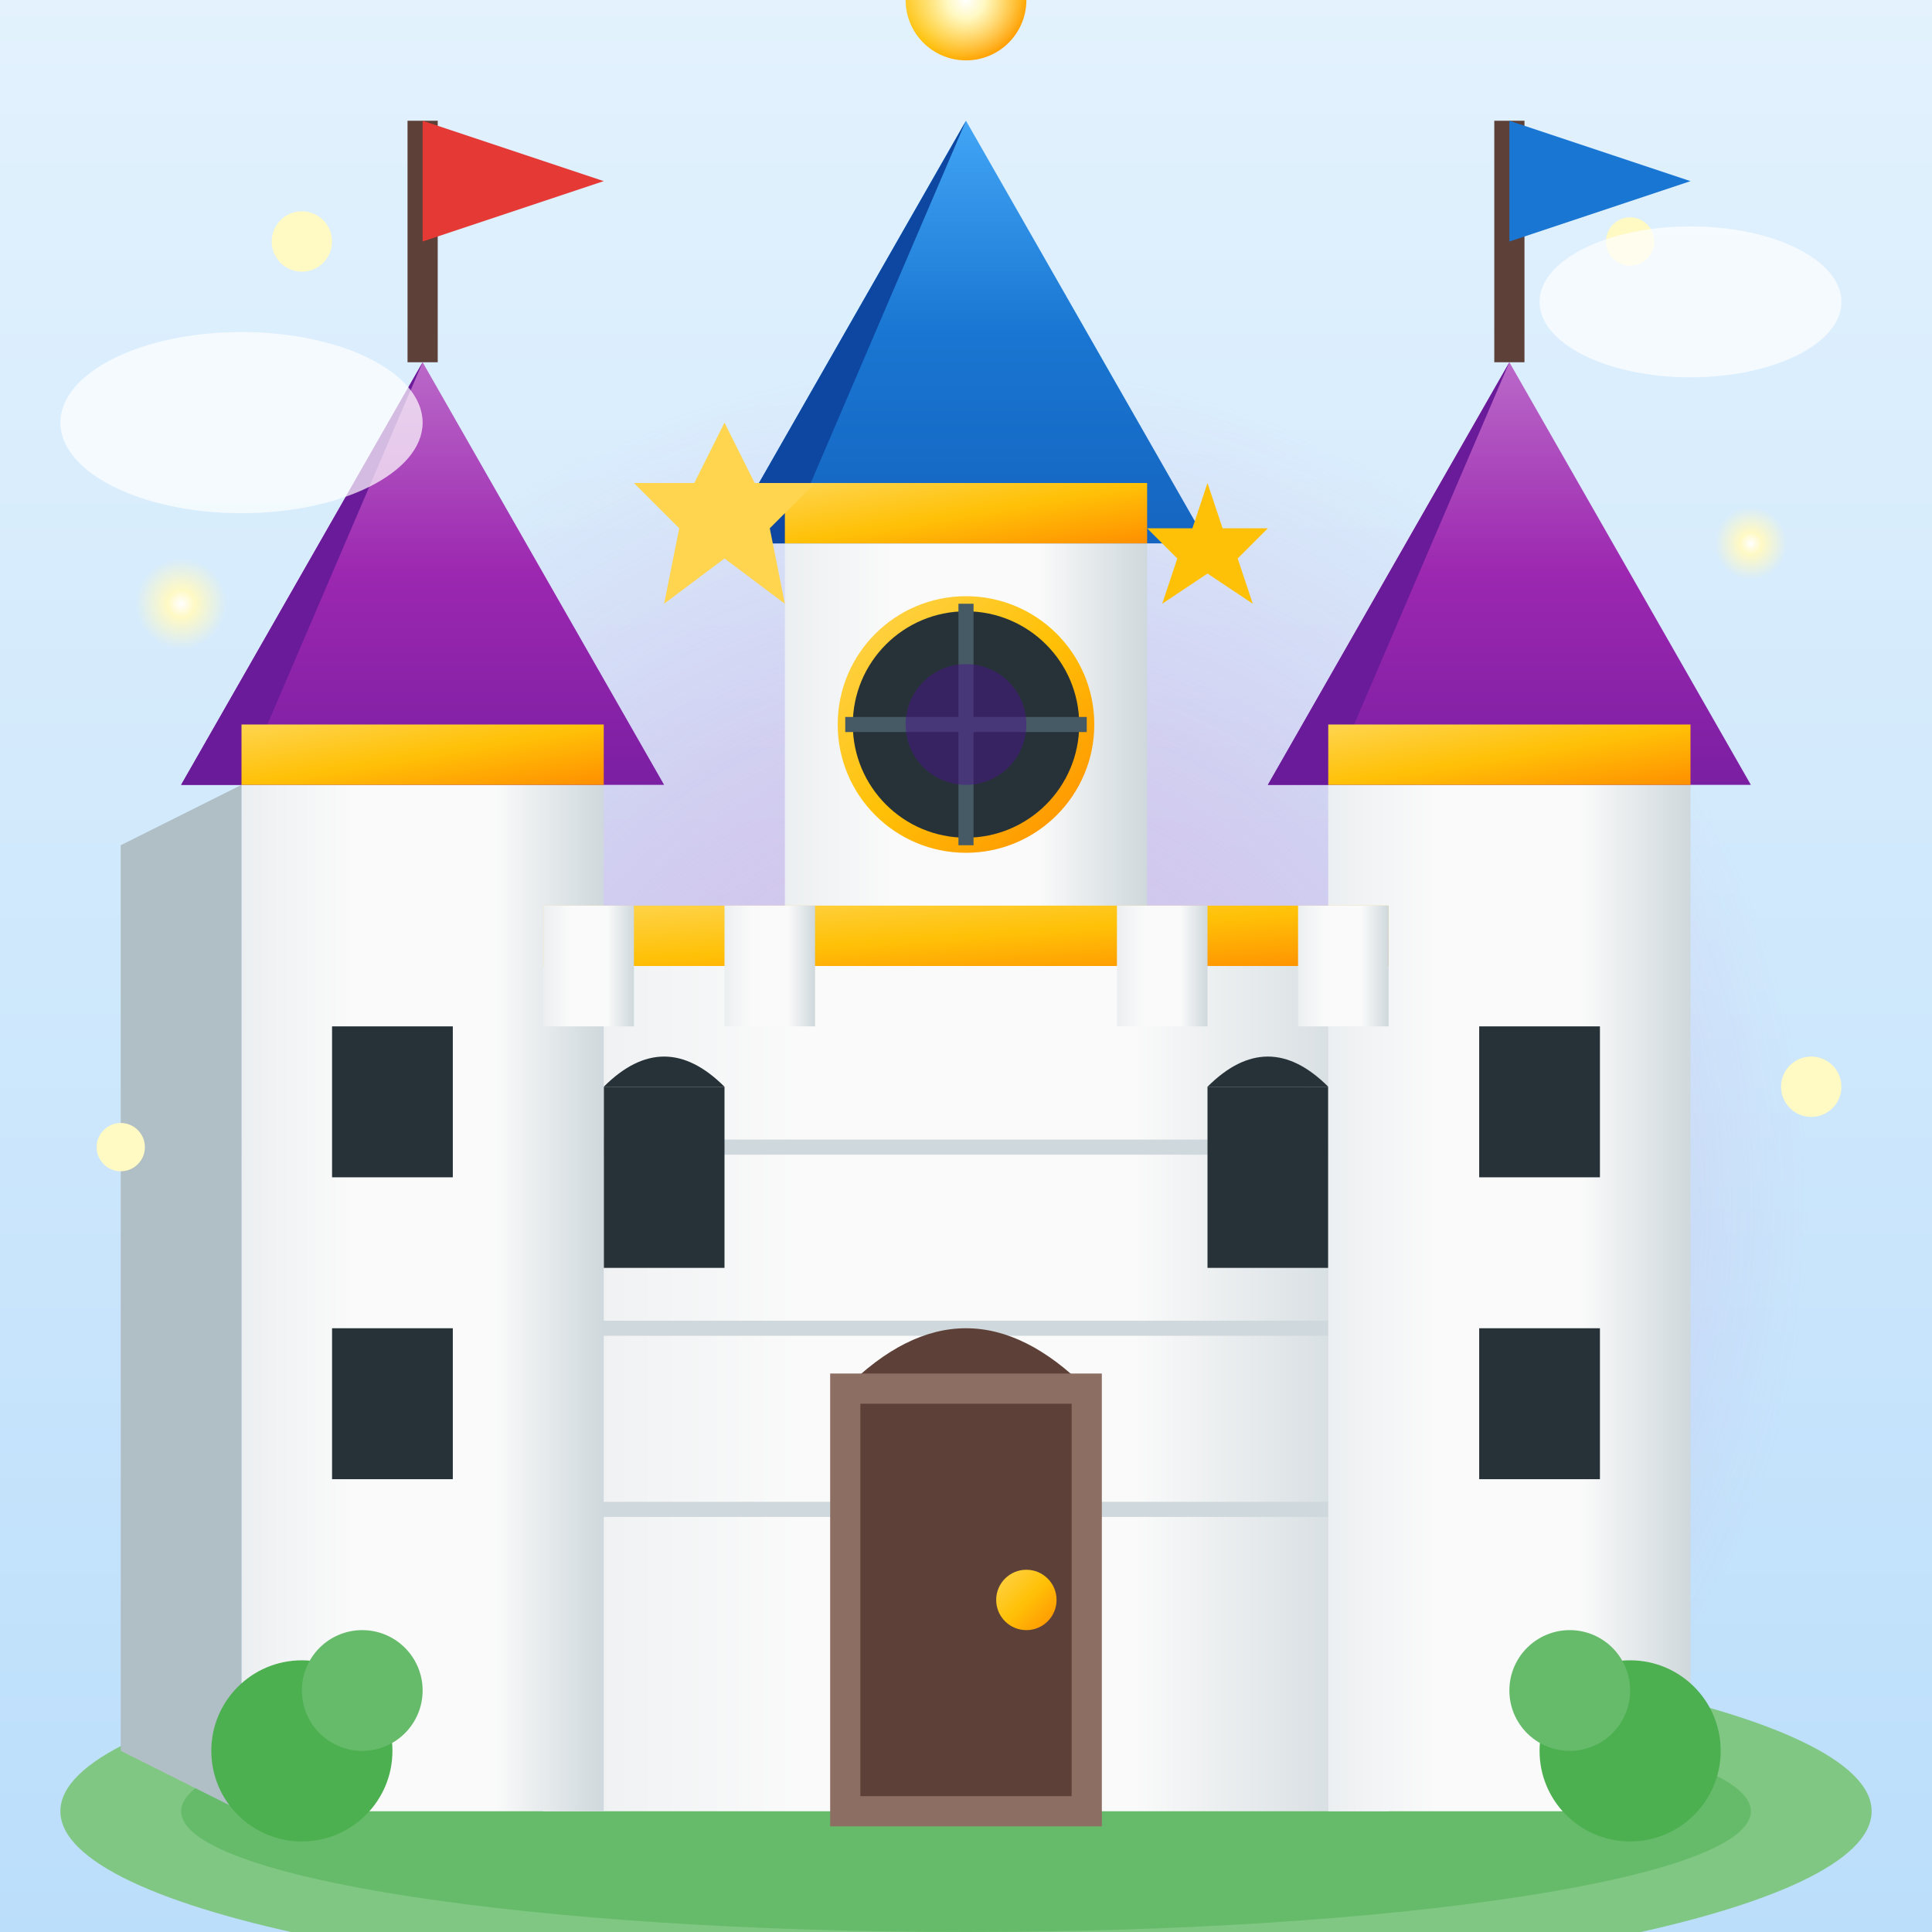
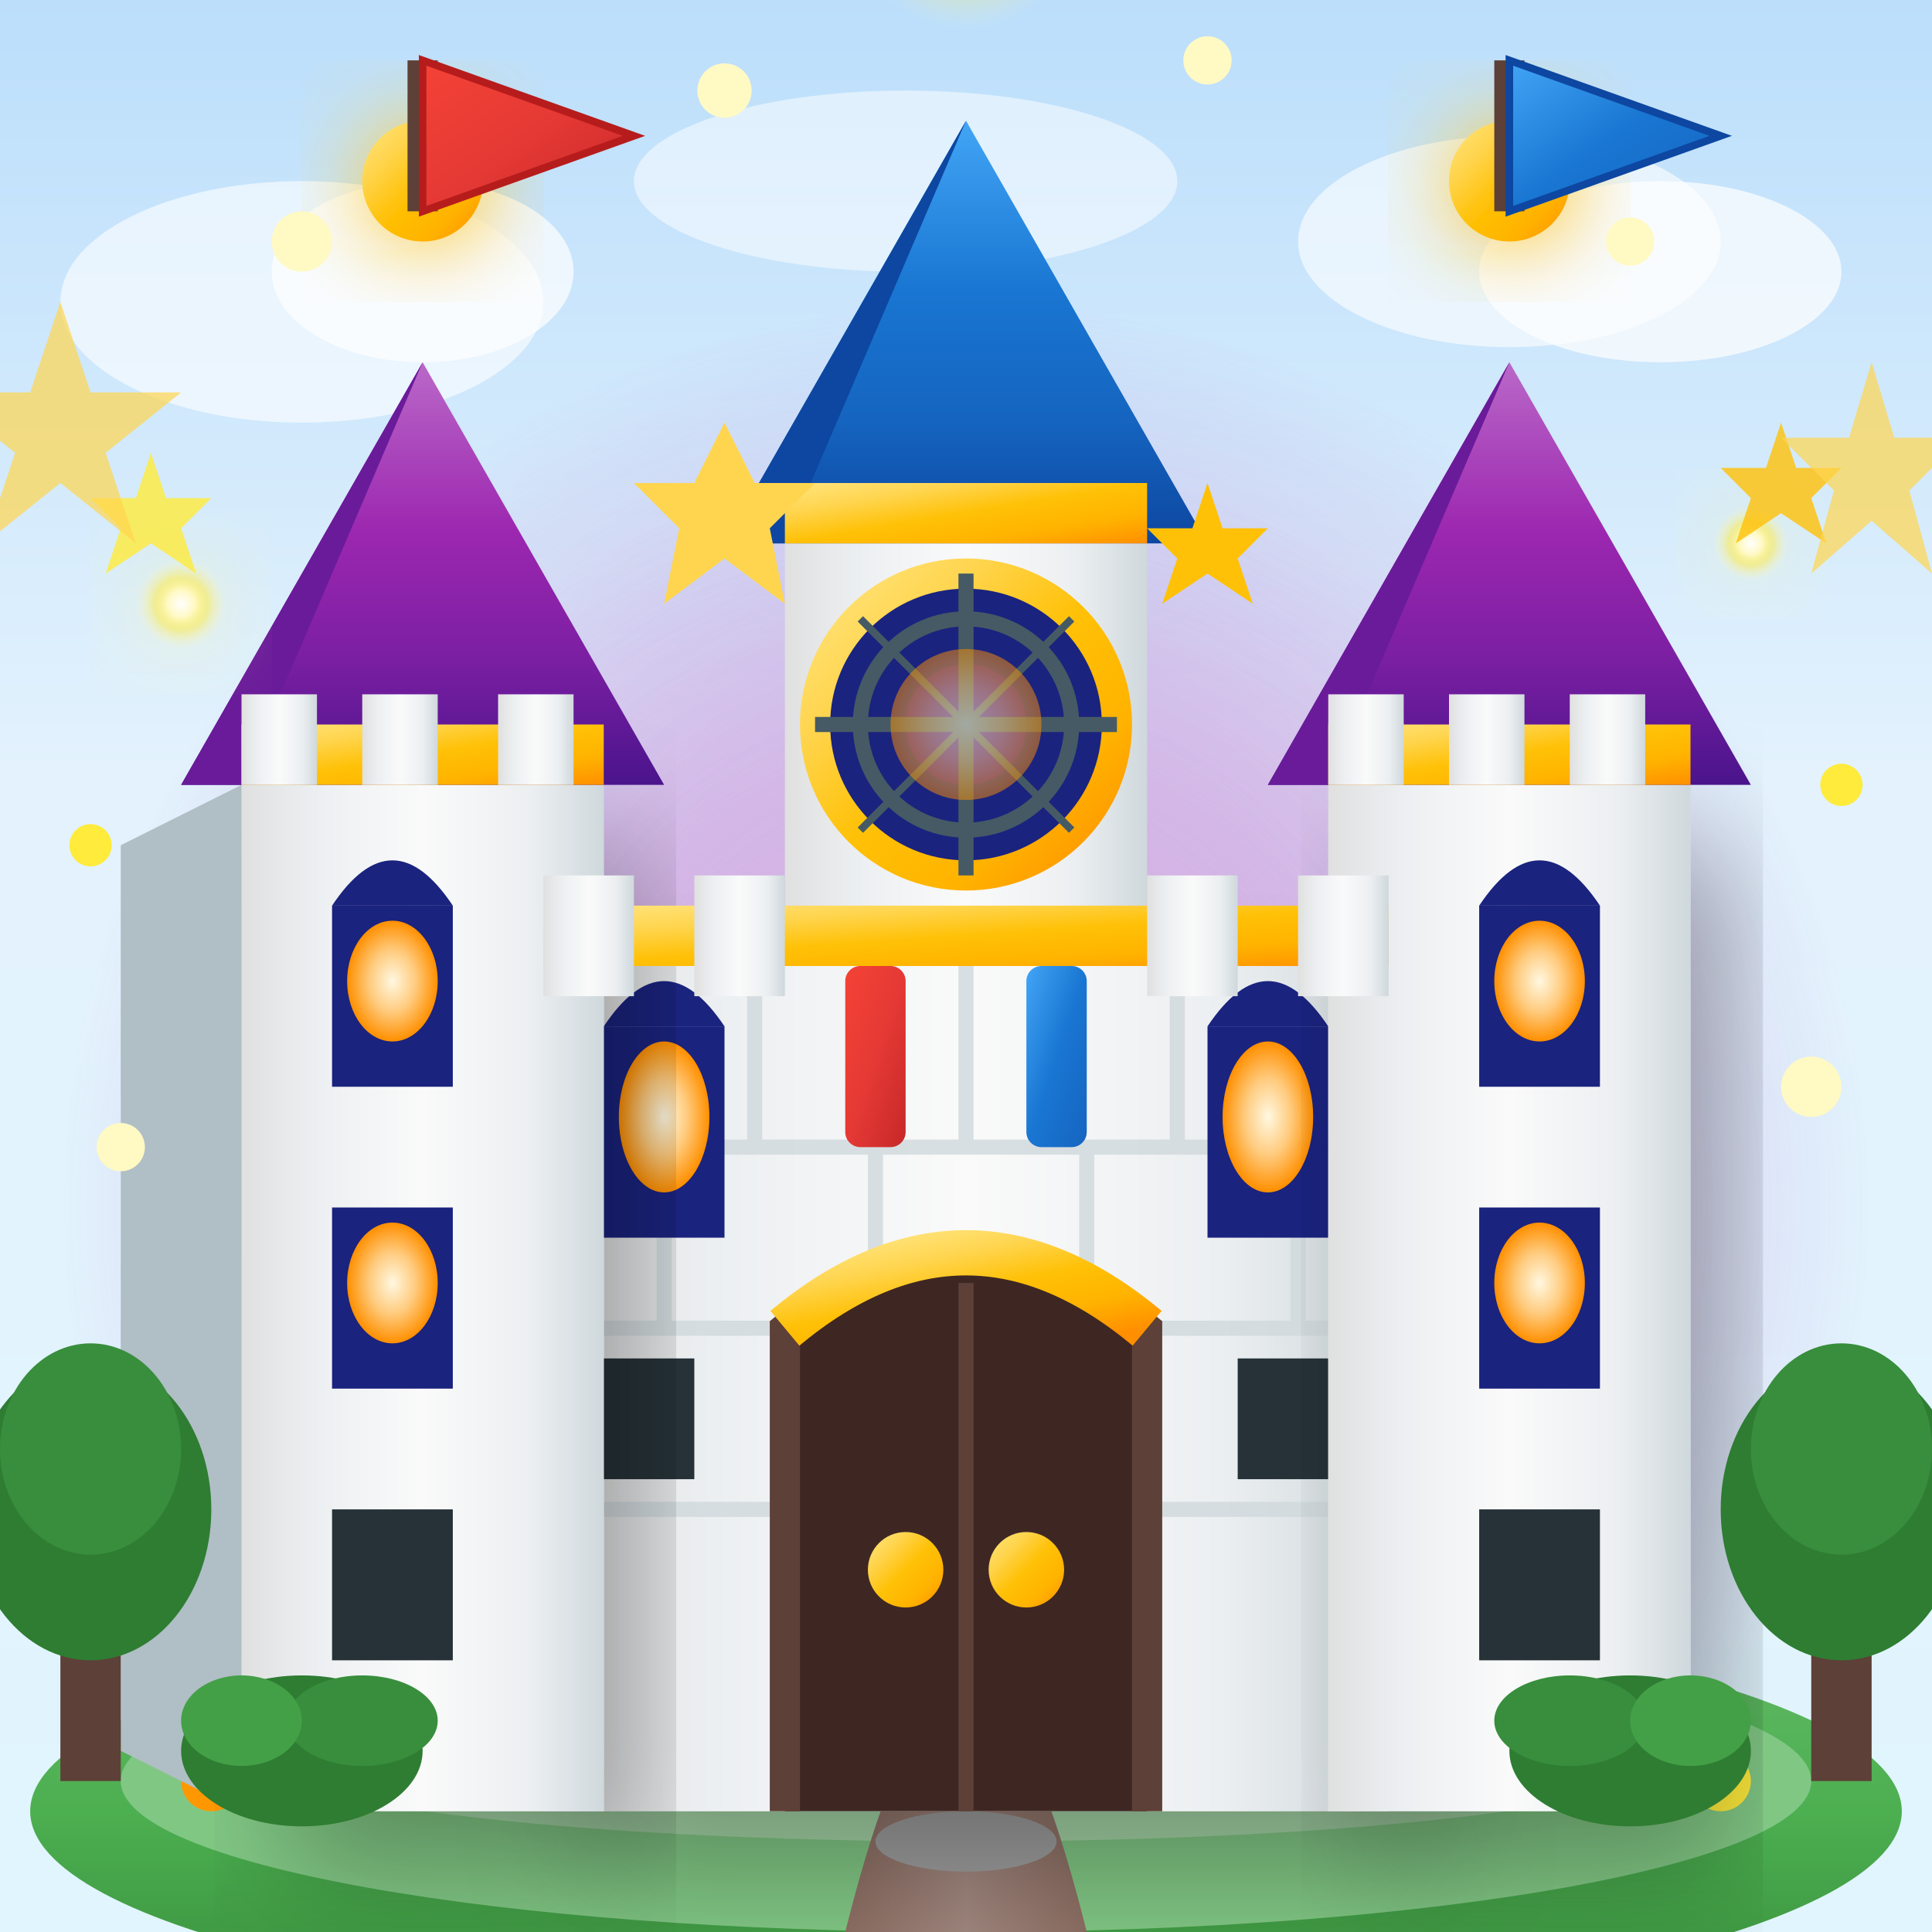
- <svg xmlns="http://www.w3.org/2000/svg" viewBox="0 0 64 64" width="64" height="64">
+ <svg xmlns="http://www.w3.org/2000/svg" viewBox="0 0 128 128" width="128" height="128">
  <defs>
    <linearGradient id="wonderWall" x1="0%" y1="0%" x2="100%" y2="0%">
-       <stop offset="0%" style="stop-color:#ECEFF1" />
-       <stop offset="30%" style="stop-color:#FAFAFA" />
-       <stop offset="70%" style="stop-color:#FAFAFA" />
+       <stop offset="0%" style="stop-color:#E0E0E0" />
+       <stop offset="20%" style="stop-color:#ECEFF1" />
+       <stop offset="50%" style="stop-color:#FAFAFA" />
+       <stop offset="80%" style="stop-color:#ECEFF1" />
      <stop offset="100%" style="stop-color:#CFD8DC" />
    </linearGradient>
    <linearGradient id="wonderRoof" x1="0%" y1="100%" x2="0%" y2="0%">
-       <stop offset="0%" style="stop-color:#1565C0" />
+       <stop offset="0%" style="stop-color:#0D47A1" />
+       <stop offset="30%" style="stop-color:#1565C0" />
+       <stop offset="60%" style="stop-color:#1976D2" />
+       <stop offset="100%" style="stop-color:#42A5F5" />
+     </linearGradient>
+     <linearGradient id="towerRoof" x1="0%" y1="100%" x2="0%" y2="0%">
+       <stop offset="0%" style="stop-color:#4A148C" />
+       <stop offset="30%" style="stop-color:#7B1FA2" />
+       <stop offset="60%" style="stop-color:#9C27B0" />
+       <stop offset="100%" style="stop-color:#BA68C8" />
+     </linearGradient>
+     <linearGradient id="goldTrim" x1="0%" y1="0%" x2="100%" y2="100%">
+       <stop offset="0%" style="stop-color:#FFE57F" />
+       <stop offset="25%" style="stop-color:#FFD54F" />
+       <stop offset="50%" style="stop-color:#FFC107" />
+       <stop offset="75%" style="stop-color:#FFB300" />
+       <stop offset="100%" style="stop-color:#FF8F00" />
+     </linearGradient>
+     <linearGradient id="redBanner" x1="0%" y1="0%" x2="100%" y2="100%">
+       <stop offset="0%" style="stop-color:#F44336" />
+       <stop offset="50%" style="stop-color:#E53935" />
+       <stop offset="100%" style="stop-color:#C62828" />
+     </linearGradient>
+     <linearGradient id="blueBanner" x1="0%" y1="0%" x2="100%" y2="100%">
+       <stop offset="0%" style="stop-color:#42A5F5" />
      <stop offset="50%" style="stop-color:#1976D2" />
-       <stop offset="100%" style="stop-color:#42A5F5" />
-     </linearGradient>
-     <linearGradient id="towerRoof" x1="0%" y1="100%" x2="0%" y2="0%">
-       <stop offset="0%" style="stop-color:#7B1FA2" />
-       <stop offset="50%" style="stop-color:#9C27B0" />
-       <stop offset="100%" style="stop-color:#BA68C8" />
-     </linearGradient>
-     <linearGradient id="goldTrim" x1="0%" y1="0%" x2="100%" y2="100%">
-       <stop offset="0%" style="stop-color:#FFD54F" />
-       <stop offset="50%" style="stop-color:#FFC107" />
-       <stop offset="100%" style="stop-color:#FF8F00" />
+       <stop offset="100%" style="stop-color:#1565C0" />
    </linearGradient>
    <radialGradient id="magicGlow" cx="50%" cy="50%" r="50%">
-       <stop offset="0%" style="stop-color:#E1BEE7" stop-opacity="0.8" />
-       <stop offset="60%" style="stop-color:#CE93D8" stop-opacity="0.3" />
-       <stop offset="100%" style="stop-color:#CE93D8" stop-opacity="0" />
+       <stop offset="0%" style="stop-color:#E1BEE7" stop-opacity="0.9" />
+       <stop offset="40%" style="stop-color:#CE93D8" stop-opacity="0.5" />
+       <stop offset="70%" style="stop-color:#BA68C8" stop-opacity="0.2" />
+       <stop offset="100%" style="stop-color:#9C27B0" stop-opacity="0" />
    </radialGradient>
    <radialGradient id="starburstGlow" cx="50%" cy="50%" r="50%">
      <stop offset="0%" style="stop-color:#FFFFFF" />
      <stop offset="30%" style="stop-color:#FFF9C4" />
+       <stop offset="60%" style="stop-color:#FFEB3B" stop-opacity="0.5" />
      <stop offset="100%" style="stop-color:#FFF9C4" stop-opacity="0" />
    </radialGradient>
+     <radialGradient id="windowGlow" cx="50%" cy="50%" r="50%">
+       <stop offset="0%" style="stop-color:#FFF8E1" />
+       <stop offset="50%" style="stop-color:#FFCC80" />
+       <stop offset="100%" style="stop-color:#FF8F00" />
+     </radialGradient>
    <linearGradient id="skyGradient" x1="0%" y1="0%" x2="0%" y2="100%">
-       <stop offset="0%" style="stop-color:#E3F2FD" />
-       <stop offset="100%" style="stop-color:#BBDEFB" />
-     </linearGradient>
+       <stop offset="0%" style="stop-color:#BBDEFB" />
+       <stop offset="40%" style="stop-color:#E3F2FD" />
+       <stop offset="100%" style="stop-color:#E1F5FE" />
+     </linearGradient>
+     <linearGradient id="grassGradient" x1="0%" y1="0%" x2="0%" y2="100%">
+       <stop offset="0%" style="stop-color:#66BB6A" />
+       <stop offset="50%" style="stop-color:#4CAF50" />
+       <stop offset="100%" style="stop-color:#388E3C" />
+     </linearGradient>
+     <linearGradient id="pathStone" x1="0%" y1="0%" x2="100%" y2="0%">
+       <stop offset="0%" style="stop-color:#8D6E63" />
+       <stop offset="50%" style="stop-color:#A1887F" />
+       <stop offset="100%" style="stop-color:#8D6E63" />
+     </linearGradient>
+     <filter id="glow" x="-50%" y="-50%" width="200%" height="200%">
+       <feGaussianBlur stdDeviation="3" result="glow" />
+       <feMerge>
+         <feMergeNode in="glow" />
+         <feMergeNode in="SourceGraphic" />
+       </feMerge>
+     </filter>
+     <filter id="dropShadow" x="-20%" y="-20%" width="140%" height="140%">
+       <feDropShadow dx="3" dy="4" stdDeviation="4" flood-color="#000000" flood-opacity="0.3" />
+     </filter>
  </defs>
-   <rect x="0" y="0" width="64" height="64" fill="url(#skyGradient)" />
-   <circle cx="32" cy="40" r="28" fill="url(#magicGlow)" />
-   <ellipse cx="32" cy="60" rx="30" ry="6" fill="#81C784" />
-   <ellipse cx="32" cy="60" rx="26" ry="4" fill="#66BB6A" />
-   <rect x="18" y="32" width="28" height="28" fill="url(#wonderWall)" />
-   <polygon points="18,32 18,60 14,58 14,34" fill="#B0BEC5" />
-   <line x1="18" y1="38" x2="46" y2="38" stroke="#CFD8DC" stroke-width="0.5" />
-   <line x1="18" y1="44" x2="46" y2="44" stroke="#CFD8DC" stroke-width="0.5" />
-   <line x1="18" y1="50" x2="46" y2="50" stroke="#CFD8DC" stroke-width="0.5" />
-   <path d="M28 60 L28 46 Q32 42, 36 46 L36 60" fill="#5D4037" />
-   <rect x="28" y="46" width="8" height="14" fill="none" stroke="#8D6E63" stroke-width="1" />
-   <circle cx="34" cy="53" r="1" fill="url(#goldTrim)" />
-   <rect x="20" y="36" width="4" height="6" fill="#263238" />
-   <path d="M20 36 Q22 34, 24 36" fill="#263238" />
-   <rect x="40" y="36" width="4" height="6" fill="#263238" />
-   <path d="M40 36 Q42 34, 44 36" fill="#263238" />
-   <rect x="8" y="26" width="12" height="34" fill="url(#wonderWall)" />
-   <polygon points="8,26 8,60 4,58 4,28" fill="#B0BEC5" />
-   <polygon points="6,26 22,26 14,12" fill="url(#towerRoof)" />
-   <polygon points="6,26 14,12 8,26" fill="#6A1B9A" />
-   <line x1="14" y1="12" x2="14" y2="4" stroke="#5D4037" stroke-width="1" />
-   <polygon points="14,4 14,8 20,6" fill="#E53935" />
-   <rect x="11" y="34" width="4" height="5" fill="#263238" />
-   <rect x="11" y="44" width="4" height="5" fill="#263238" />
-   <rect x="44" y="26" width="12" height="34" fill="url(#wonderWall)" />
-   <polygon points="42,26 58,26 50,12" fill="url(#towerRoof)" />
-   <polygon points="42,26 50,12 44,26" fill="#6A1B9A" />
-   <line x1="50" y1="12" x2="50" y2="4" stroke="#5D4037" stroke-width="1" />
-   <polygon points="50,4 50,8 56,6" fill="#1976D2" />
-   <rect x="49" y="34" width="4" height="5" fill="#263238" />
-   <rect x="49" y="44" width="4" height="5" fill="#263238" />
-   <rect x="26" y="18" width="12" height="14" fill="url(#wonderWall)" />
-   <polygon points="24,18 40,18 32,4" fill="url(#wonderRoof)" />
-   <polygon points="24,18 32,4 26,18" fill="#0D47A1" />
-   <line x1="32" y1="4" x2="32" y2="0" stroke="url(#goldTrim)" stroke-width="2" />
-   <circle cx="32" cy="0" r="2" fill="url(#goldTrim)" />
-   <circle cx="32" cy="0" r="2" fill="url(#starburstGlow)" />
-   <circle cx="32" cy="24" r="4" fill="#263238" />
-   <circle cx="32" cy="24" r="4" fill="none" stroke="url(#goldTrim)" stroke-width="0.5" />
-   <line x1="32" y1="20" x2="32" y2="28" stroke="#455A64" stroke-width="0.5" />
-   <line x1="28" y1="24" x2="36" y2="24" stroke="#455A64" stroke-width="0.5" />
-   <circle cx="32" cy="24" r="2" fill="#4A148C" opacity="0.5" />
-   <rect x="18" y="30" width="28" height="2" fill="url(#goldTrim)" />
-   <rect x="8" y="24" width="12" height="2" fill="url(#goldTrim)" />
-   <rect x="44" y="24" width="12" height="2" fill="url(#goldTrim)" />
-   <rect x="26" y="16" width="12" height="2" fill="url(#goldTrim)" />
-   <rect x="18" y="30" width="3" height="4" fill="url(#wonderWall)" />
-   <rect x="24" y="30" width="3" height="4" fill="url(#wonderWall)" />
-   <rect x="37" y="30" width="3" height="4" fill="url(#wonderWall)" />
-   <rect x="43" y="30" width="3" height="4" fill="url(#wonderWall)" />
-   <circle cx="6" cy="20" r="1.5" fill="url(#starburstGlow)" />
-   <circle cx="58" cy="18" r="1.2" fill="url(#starburstGlow)" />
-   <circle cx="10" cy="8" r="1" fill="#FFF9C4" />
-   <circle cx="54" cy="8" r="0.8" fill="#FFF9C4" />
-   <circle cx="4" cy="38" r="0.8" fill="#FFF9C4" />
-   <circle cx="60" cy="36" r="1" fill="#FFF9C4" />
-   <polygon points="24,14 25,16 27,16 25.5,17.5 26,20 24,18.5 22,20 22.5,17.5 21,16 23,16" fill="#FFD54F" />
-   <polygon points="40,16 40.5,17.5 42,17.5 41,18.5 41.5,20 40,19 38.5,20 39,18.5 38,17.5 39.5,17.5" fill="#FFC107" />
-   <ellipse cx="8" cy="14" rx="6" ry="3" fill="#FFFFFF" opacity="0.7" />
-   <ellipse cx="56" cy="10" rx="5" ry="2.5" fill="#FFFFFF" opacity="0.7" />
-   <circle cx="10" cy="58" r="3" fill="#4CAF50" />
-   <circle cx="54" cy="58" r="3" fill="#4CAF50" />
-   <circle cx="12" cy="56" r="2" fill="#66BB6A" />
-   <circle cx="52" cy="56" r="2" fill="#66BB6A" />
+   <rect x="0" y="0" width="128" height="128" fill="url(#skyGradient)" />
+   <ellipse cx="20" cy="20" rx="16" ry="8" fill="#FFFFFF" opacity="0.6" />
+   <ellipse cx="28" cy="18" rx="10" ry="6" fill="#FFFFFF" opacity="0.7" />
+   <ellipse cx="100" cy="16" rx="14" ry="7" fill="#FFFFFF" opacity="0.6" />
+   <ellipse cx="110" cy="18" rx="12" ry="6" fill="#FFFFFF" opacity="0.7" />
+   <ellipse cx="60" cy="12" rx="18" ry="6" fill="#FFFFFF" opacity="0.5" />
+   <circle cx="64" cy="80" r="60" fill="url(#magicGlow)" />
+   <circle cx="64" cy="75" r="45" fill="url(#magicGlow)" opacity="0.6" />
+   <ellipse cx="64" cy="120" rx="62" ry="14" fill="url(#grassGradient)" />
+   <ellipse cx="64" cy="118" rx="56" ry="10" fill="#81C784" />
+   <ellipse cx="64" cy="116" rx="48" ry="6" fill="#A5D6A7" />
+   <path d="M56 128 Q58 120 60 116 L68 116 Q70 120 72 128" fill="url(#pathStone)" />
+   <ellipse cx="64" cy="122" rx="6" ry="2" fill="#9E9E9E" />
+   <ellipse cx="64" cy="118" rx="4" ry="1.5" fill="#BDBDBD" />
+   <circle cx="18" cy="114" r="3" fill="#E91E63" />
+   <circle cx="24" cy="116" r="2.5" fill="#F44336" />
+   <circle cx="14" cy="118" r="2" fill="#FF9800" />
+   <circle cx="28" cy="112" r="2" fill="#9C27B0" />
+   <circle cx="20" cy="110" r="1.5" fill="#FFEB3B" />
+   <circle cx="110" cy="114" r="3" fill="#2196F3" />
+   <circle cx="104" cy="116" r="2.5" fill="#E91E63" />
+   <circle cx="114" cy="118" r="2" fill="#FFEB3B" />
+   <circle cx="100" cy="112" r="2" fill="#4CAF50" />
+   <circle cx="108" cy="110" r="1.5" fill="#FF5722" />
+   <rect x="36" y="64" width="56" height="56" fill="url(#wonderWall)" filter="url(#dropShadow)" />
+   <polygon points="36,64 36,120 28,116 28,68" fill="#B0BEC5" />
+   <g stroke="#CFD8DC" stroke-width="1" opacity="0.8">
+     <line x1="36" y1="76" x2="92" y2="76" />
+     <line x1="36" y1="88" x2="92" y2="88" />
+     <line x1="36" y1="100" x2="92" y2="100" />
+     <line x1="50" y1="64" x2="50" y2="76" />
+     <line x1="64" y1="64" x2="64" y2="76" />
+     <line x1="78" y1="64" x2="78" y2="76" />
+     <line x1="44" y1="76" x2="44" y2="88" />
+     <line x1="58" y1="76" x2="58" y2="88" />
+     <line x1="72" y1="76" x2="72" y2="88" />
+     <line x1="86" y1="76" x2="86" y2="88" />
+   </g>
+   <path d="M52 120 L52 88 Q64 78, 76 88 L76 120" fill="#3E2723" />
+   <path d="M52 120 L52 88 Q64 78, 76 88 L76 120" fill="none" stroke="#5D4037" stroke-width="2" />
+   <line x1="64" y1="85" x2="64" y2="120" stroke="#5D4037" stroke-width="1" />
+   <circle cx="60" cy="104" r="2.5" fill="url(#goldTrim)" />
+   <circle cx="68" cy="104" r="2.5" fill="url(#goldTrim)" />
+   <path d="M52 88 Q64 78, 76 88" fill="none" stroke="url(#goldTrim)" stroke-width="3" />
+   <rect x="40" y="68" width="8" height="14" fill="#1A237E" />
+   <path d="M40 68 Q44 62, 48 68" fill="#1A237E" />
+   <ellipse cx="44" cy="74" rx="3" ry="5" fill="url(#windowGlow)" />
+   <rect x="80" y="68" width="8" height="14" fill="#1A237E" />
+   <path d="M80 68 Q84 62, 88 68" fill="#1A237E" />
+   <ellipse cx="84" cy="74" rx="3" ry="5" fill="url(#windowGlow)" />
+   <rect x="40" y="90" width="6" height="8" fill="#263238" />
+   <rect x="82" y="90" width="6" height="8" fill="#263238" />
+   <rect x="16" y="52" width="24" height="68" fill="url(#wonderWall)" filter="url(#dropShadow)" />
+   <polygon points="16,52 16,120 8,116 8,56" fill="#B0BEC5" />
+   <polygon points="12,52 44,52 28,24" fill="url(#towerRoof)" />
+   <polygon points="12,52 28,24 16,52" fill="#6A1B9A" />
+   <line x1="28" y1="24" x2="28" y2="14" stroke="url(#goldTrim)" stroke-width="3" />
+   <circle cx="28" cy="12" r="4" fill="url(#goldTrim)" filter="url(#glow)" />
+   <line x1="28" y1="14" x2="28" y2="4" stroke="#5D4037" stroke-width="2" />
+   <polygon points="28,4 28,14 42,9" fill="url(#redBanner)" />
+   <polygon points="28,4 28,14 42,9" fill="none" stroke="#B71C1C" stroke-width="0.5" />
+   <rect x="22" y="60" width="8" height="12" fill="#1A237E" />
+   <path d="M22 60 Q26 54, 30 60" fill="#1A237E" />
+   <ellipse cx="26" cy="65" rx="3" ry="4" fill="url(#windowGlow)" />
+   <rect x="22" y="80" width="8" height="12" fill="#1A237E" />
+   <ellipse cx="26" cy="85" rx="3" ry="4" fill="url(#windowGlow)" />
+   <rect x="22" y="100" width="8" height="10" fill="#263238" />
+   <rect x="88" y="52" width="24" height="68" fill="url(#wonderWall)" filter="url(#dropShadow)" />
+   <polygon points="84,52 116,52 100,24" fill="url(#towerRoof)" />
+   <polygon points="84,52 100,24 88,52" fill="#6A1B9A" />
+   <line x1="100" y1="24" x2="100" y2="14" stroke="url(#goldTrim)" stroke-width="3" />
+   <circle cx="100" cy="12" r="4" fill="url(#goldTrim)" filter="url(#glow)" />
+   <line x1="100" y1="14" x2="100" y2="4" stroke="#5D4037" stroke-width="2" />
+   <polygon points="100,4 100,14 114,9" fill="url(#blueBanner)" />
+   <polygon points="100,4 100,14 114,9" fill="none" stroke="#0D47A1" stroke-width="0.5" />
+   <rect x="98" y="60" width="8" height="12" fill="#1A237E" />
+   <path d="M98 60 Q102 54, 106 60" fill="#1A237E" />
+   <ellipse cx="102" cy="65" rx="3" ry="4" fill="url(#windowGlow)" />
+   <rect x="98" y="80" width="8" height="12" fill="#1A237E" />
+   <ellipse cx="102" cy="85" rx="3" ry="4" fill="url(#windowGlow)" />
+   <rect x="98" y="100" width="8" height="10" fill="#263238" />
+   <rect x="52" y="36" width="24" height="28" fill="url(#wonderWall)" />
+   <polygon points="48,36 80,36 64,8" fill="url(#wonderRoof)" />
+   <polygon points="48,36 64,8 52,36" fill="#0D47A1" />
+   <line x1="64" y1="8" x2="64" y2="-4" stroke="url(#goldTrim)" stroke-width="4" />
+   <circle cx="64" cy="-6" r="5" fill="url(#goldTrim)" filter="url(#glow)" />
+   <circle cx="64" cy="-6" r="8" fill="url(#starburstGlow)" opacity="0.7" />
+   <circle cx="64" cy="48" r="10" fill="#1A237E" />
+   <circle cx="64" cy="48" r="10" fill="none" stroke="url(#goldTrim)" stroke-width="2" />
+   <circle cx="64" cy="48" r="7" fill="none" stroke="#455A64" stroke-width="1" />
+   <circle cx="64" cy="48" r="4" fill="#4A148C" opacity="0.6" />
+   <line x1="64" y1="38" x2="64" y2="58" stroke="#455A64" stroke-width="1" />
+   <line x1="54" y1="48" x2="74" y2="48" stroke="#455A64" stroke-width="1" />
+   <line x1="57" y1="41" x2="71" y2="55" stroke="#455A64" stroke-width="0.5" />
+   <line x1="57" y1="55" x2="71" y2="41" stroke="#455A64" stroke-width="0.5" />
+   <circle cx="64" cy="48" r="5" fill="url(#windowGlow)" opacity="0.5" />
+   <rect x="36" y="60" width="56" height="4" fill="url(#goldTrim)" />
+   <rect x="16" y="48" width="24" height="4" fill="url(#goldTrim)" />
+   <rect x="88" y="48" width="24" height="4" fill="url(#goldTrim)" />
+   <rect x="52" y="32" width="24" height="4" fill="url(#goldTrim)" />
+   <rect x="36" y="58" width="6" height="8" fill="url(#wonderWall)" />
+   <rect x="46" y="58" width="6" height="8" fill="url(#wonderWall)" />
+   <rect x="76" y="58" width="6" height="8" fill="url(#wonderWall)" />
+   <rect x="86" y="58" width="6" height="8" fill="url(#wonderWall)" />
+   <rect x="16" y="46" width="5" height="6" fill="url(#wonderWall)" />
+   <rect x="24" y="46" width="5" height="6" fill="url(#wonderWall)" />
+   <rect x="33" y="46" width="5" height="6" fill="url(#wonderWall)" />
+   <rect x="88" y="46" width="5" height="6" fill="url(#wonderWall)" />
+   <rect x="96" y="46" width="5" height="6" fill="url(#wonderWall)" />
+   <rect x="104" y="46" width="5" height="6" fill="url(#wonderWall)" />
+   <rect x="56" y="64" width="4" height="12" fill="url(#redBanner)" rx="1" />
+   <rect x="68" y="64" width="4" height="12" fill="url(#blueBanner)" rx="1" />
+   <circle cx="12" cy="40" r="3" fill="url(#starburstGlow)" filter="url(#glow)" />
+   <circle cx="116" cy="36" r="2.5" fill="url(#starburstGlow)" filter="url(#glow)" />
+   <circle cx="20" cy="16" r="2" fill="#FFF9C4" />
+   <circle cx="108" cy="16" r="1.6" fill="#FFF9C4" />
+   <circle cx="8" cy="76" r="1.6" fill="#FFF9C4" />
+   <circle cx="120" cy="72" r="2" fill="#FFF9C4" />
+   <circle cx="6" cy="56" r="1.4" fill="#FFEB3B" />
+   <circle cx="122" cy="52" r="1.4" fill="#FFEB3B" />
+   <circle cx="48" cy="6" r="1.8" fill="#FFF9C4" />
+   <circle cx="80" cy="4" r="1.6" fill="#FFF9C4" />
+   <polygon points="48,28 50,32 54,32 51,35 52,40 48,37 44,40 45,35 42,32 46,32" fill="#FFD54F" />
+   <polygon points="80,32 81,35 84,35 82,37 83,40 80,38 77,40 78,37 76,35 79,35" fill="#FFC107" />
+   <polygon points="10,30 11,33 14,33 12,35 13,38 10,36 7,38 8,35 6,33 9,33" fill="#FFEB3B" opacity="0.8" />
+   <polygon points="118,28 119,31 122,31 120,33 121,36 118,34 115,36 116,33 114,31 117,31" fill="#FFC107" opacity="0.8" />
+   <polygon points="4,20 6,26 12,26 7,30 9,36 4,32 -1,36 1,30 -4,26 2,26" fill="#FFD54F" opacity="0.7" />
+   <polygon points="124,24 125.5,29 130,29 126.5,32.5 128,38 124,34.5 120,38 121.5,32.5 118,29 122.5,29" fill="#FFD54F" opacity="0.7" />
+   <ellipse cx="20" cy="116" rx="8" ry="5" fill="#2E7D32" />
+   <ellipse cx="24" cy="114" rx="5" ry="3" fill="#388E3C" />
+   <ellipse cx="16" cy="114" rx="4" ry="3" fill="#43A047" />
+   <ellipse cx="108" cy="116" rx="8" ry="5" fill="#2E7D32" />
+   <ellipse cx="104" cy="114" rx="5" ry="3" fill="#388E3C" />
+   <ellipse cx="112" cy="114" rx="4" ry="3" fill="#43A047" />
+   <rect x="4" y="106" width="4" height="12" fill="#5D4037" />
+   <ellipse cx="6" cy="100" rx="8" ry="10" fill="#2E7D32" />
+   <ellipse cx="6" cy="96" rx="6" ry="7" fill="#388E3C" />
+   <rect x="120" y="106" width="4" height="12" fill="#5D4037" />
+   <ellipse cx="122" cy="100" rx="8" ry="10" fill="#2E7D32" />
+   <ellipse cx="122" cy="96" rx="6" ry="7" fill="#388E3C" />
</svg>
